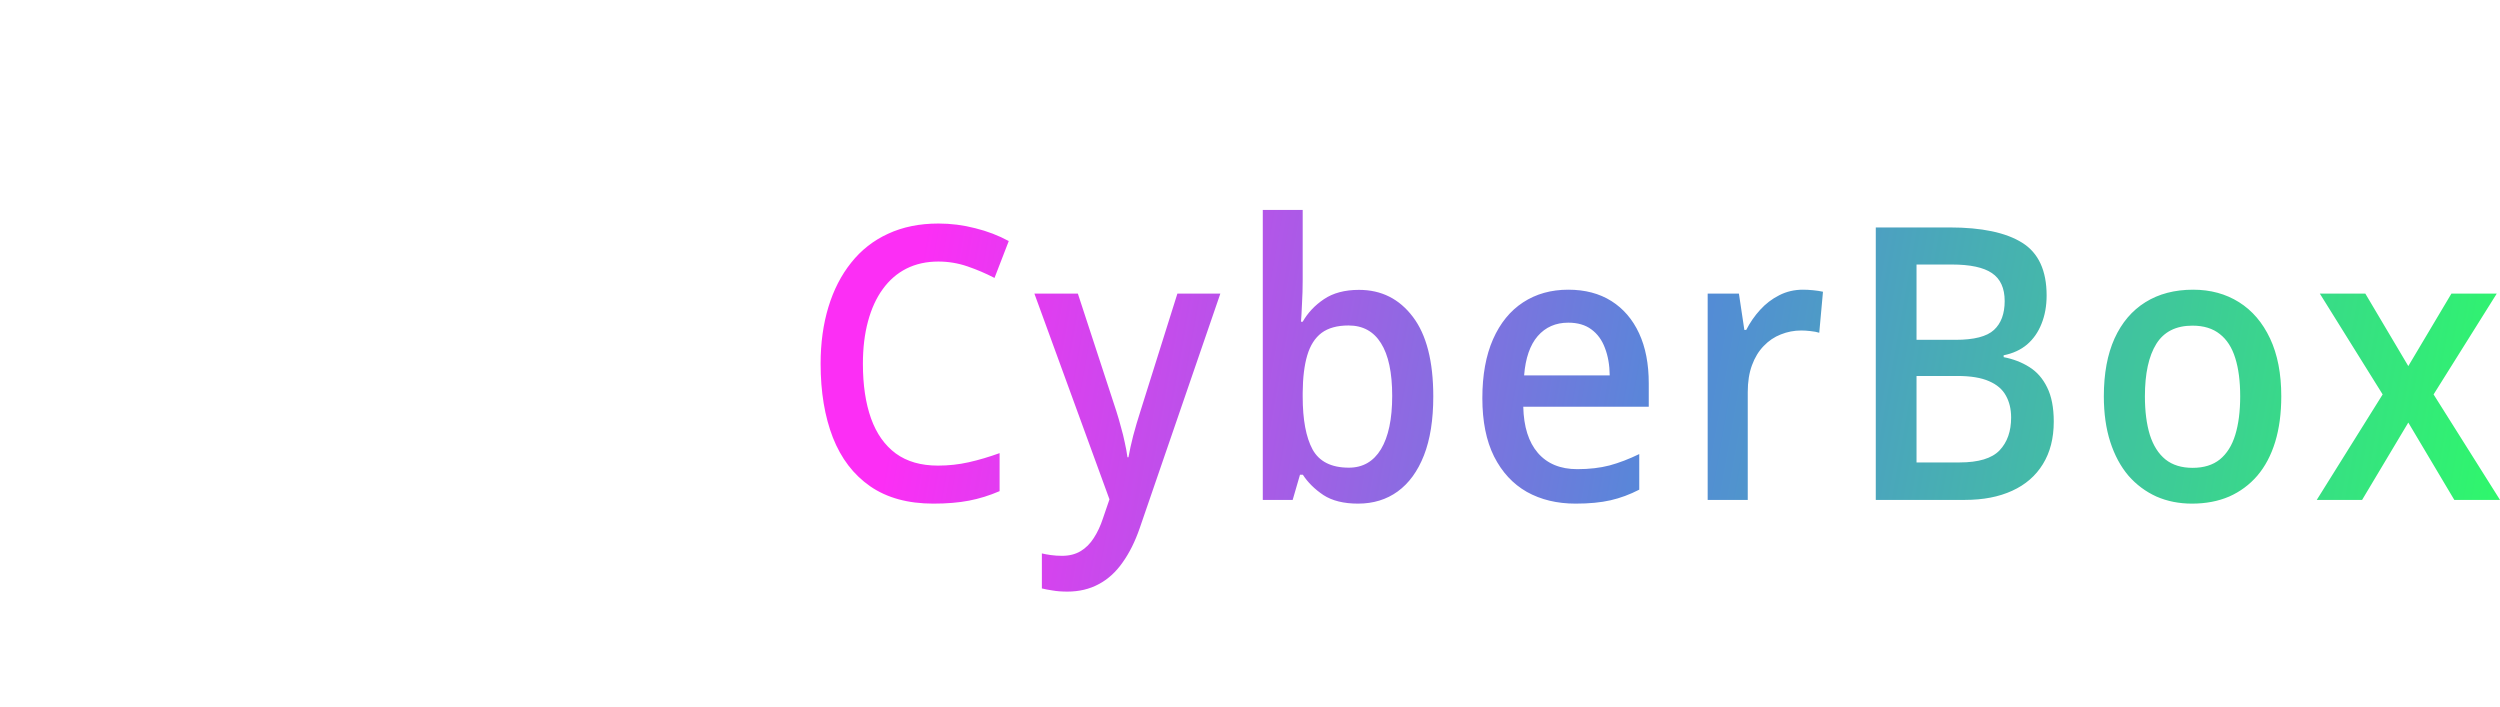
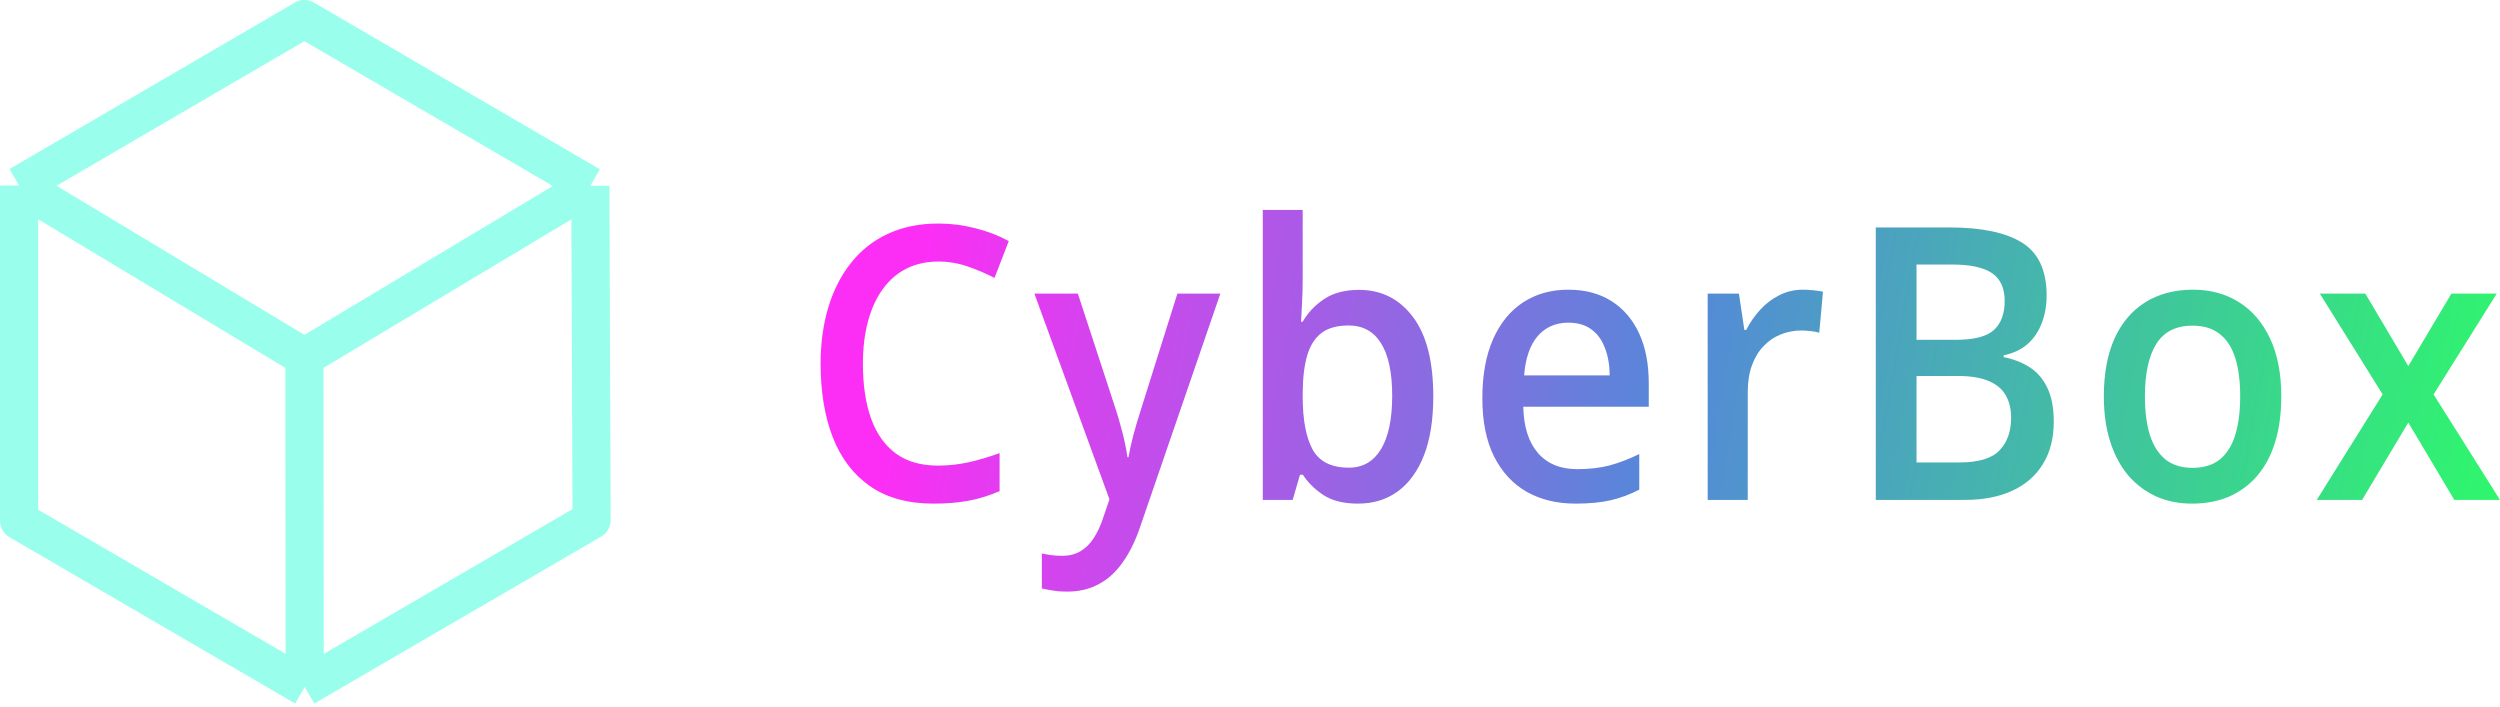
<svg xmlns="http://www.w3.org/2000/svg" width="131" height="37" viewBox="0 0 131 37" fill="none">
-   <g style="mix-blend-mode:soft-light">
+   <g>
    <path d="M30.933 9.735L15.95 1L1 9.721M30.933 9.735L15.95 18.712M30.933 9.735L31 27.252L15.967 36M15.95 18.712L1 9.721M15.95 18.712L15.967 36M1 9.721V27.285L15.967 36" stroke="#49FFDE" stroke-opacity="0.56" stroke-width="2" stroke-miterlimit="10" stroke-linejoin="round" />
  </g>
  <path d="M49.167 13.705C48.544 13.705 47.986 13.829 47.494 14.076C47.007 14.323 46.595 14.682 46.257 15.15C45.919 15.613 45.661 16.176 45.483 16.84C45.305 17.497 45.216 18.239 45.216 19.066C45.216 20.173 45.358 21.127 45.643 21.928C45.928 22.722 46.361 23.334 46.942 23.764C47.523 24.187 48.259 24.398 49.149 24.398C49.701 24.398 50.237 24.34 50.759 24.223C51.282 24.105 51.821 23.946 52.379 23.744V25.736C51.851 25.964 51.317 26.13 50.777 26.234C50.237 26.338 49.614 26.39 48.908 26.39C47.58 26.39 46.476 26.088 45.598 25.482C44.726 24.877 44.074 24.024 43.641 22.924C43.214 21.823 43 20.535 43 19.057C43 17.976 43.136 16.986 43.409 16.088C43.682 15.189 44.08 14.415 44.602 13.764C45.124 13.106 45.767 12.601 46.533 12.25C47.304 11.892 48.185 11.713 49.175 11.713C49.828 11.713 50.469 11.794 51.097 11.957C51.732 12.113 52.319 12.338 52.859 12.631L52.112 14.564C51.661 14.33 51.189 14.128 50.697 13.959C50.205 13.79 49.694 13.705 49.167 13.705ZM54.202 15.385H56.48L58.5 21.557C58.589 21.837 58.669 22.113 58.74 22.387C58.818 22.654 58.883 22.917 58.936 23.178C58.996 23.438 59.043 23.698 59.079 23.959H59.132C59.191 23.62 59.274 23.243 59.381 22.826C59.494 22.403 59.618 21.98 59.755 21.557L61.695 15.385H63.946L59.719 27.68C59.476 28.383 59.176 28.982 58.821 29.477C58.471 29.978 58.055 30.355 57.575 30.609C57.094 30.87 56.545 31 55.929 31C55.632 31 55.374 30.98 55.154 30.941C54.935 30.909 54.748 30.873 54.594 30.834V28.998C54.718 29.03 54.876 29.06 55.066 29.086C55.255 29.112 55.451 29.125 55.653 29.125C56.026 29.125 56.35 29.044 56.623 28.881C56.896 28.718 57.127 28.487 57.317 28.188C57.507 27.895 57.664 27.559 57.788 27.182L58.136 26.166L54.202 15.385ZM68.261 11V14.662C68.261 15.085 68.249 15.502 68.225 15.912C68.208 16.316 68.19 16.631 68.172 16.859H68.261C68.528 16.39 68.899 15.997 69.373 15.678C69.854 15.352 70.468 15.189 71.215 15.189C72.384 15.189 73.324 15.661 74.036 16.605C74.748 17.543 75.104 18.933 75.104 20.775C75.104 21.999 74.941 23.028 74.615 23.861C74.288 24.695 73.828 25.326 73.235 25.756C72.648 26.179 71.957 26.39 71.162 26.39C70.414 26.39 69.809 26.241 69.347 25.941C68.89 25.635 68.531 25.28 68.27 24.877H68.119L67.736 26.195H66.17V11H68.261ZM70.664 17.055C70.07 17.055 69.599 17.185 69.249 17.445C68.905 17.706 68.656 18.096 68.501 18.617C68.347 19.131 68.267 19.786 68.261 20.58V20.785C68.261 21.989 68.433 22.911 68.777 23.549C69.127 24.187 69.762 24.506 70.681 24.506C71.411 24.506 71.972 24.183 72.363 23.539C72.755 22.888 72.951 21.957 72.951 20.746C72.951 19.522 72.755 18.601 72.363 17.982C71.978 17.364 71.411 17.055 70.664 17.055ZM82.177 15.18C83.055 15.18 83.809 15.378 84.438 15.775C85.066 16.172 85.55 16.736 85.888 17.465C86.226 18.194 86.395 19.066 86.395 20.082V21.312H79.819C79.843 22.361 80.098 23.168 80.585 23.734C81.077 24.301 81.765 24.584 82.649 24.584C83.278 24.584 83.841 24.519 84.34 24.389C84.844 24.252 85.363 24.053 85.897 23.793V25.658C85.404 25.912 84.903 26.098 84.393 26.215C83.883 26.332 83.272 26.39 82.56 26.39C81.593 26.39 80.742 26.186 80.006 25.775C79.276 25.359 78.704 24.74 78.289 23.92C77.879 23.099 77.675 22.081 77.675 20.863C77.675 19.652 77.862 18.624 78.235 17.777C78.609 16.931 79.134 16.286 79.81 15.844C80.487 15.401 81.276 15.18 82.177 15.18ZM82.177 16.908C81.519 16.908 80.985 17.142 80.576 17.611C80.172 18.08 79.935 18.767 79.864 19.672H84.349C84.343 19.131 84.26 18.653 84.099 18.236C83.945 17.82 83.708 17.494 83.388 17.26C83.073 17.025 82.67 16.908 82.177 16.908ZM94.474 15.18C94.64 15.18 94.821 15.189 95.017 15.209C95.213 15.229 95.382 15.255 95.524 15.287L95.329 17.436C95.204 17.396 95.05 17.367 94.866 17.348C94.688 17.328 94.528 17.318 94.385 17.318C94.011 17.318 93.656 17.387 93.317 17.523C92.979 17.654 92.68 17.855 92.419 18.129C92.158 18.396 91.953 18.731 91.805 19.135C91.656 19.538 91.582 20.007 91.582 20.541V26.195H89.482V15.385H91.119L91.404 17.289H91.502C91.698 16.905 91.941 16.553 92.232 16.234C92.522 15.915 92.855 15.661 93.228 15.473C93.608 15.277 94.023 15.18 94.474 15.18ZM98.291 11.918H102.162C103.841 11.918 105.107 12.185 105.962 12.719C106.816 13.252 107.243 14.174 107.243 15.482C107.243 16.029 107.154 16.524 106.975 16.967C106.803 17.403 106.552 17.764 106.219 18.051C105.888 18.331 105.478 18.52 104.991 18.617V18.715C105.496 18.812 105.943 18.985 106.335 19.232C106.733 19.48 107.044 19.835 107.269 20.297C107.5 20.759 107.617 21.358 107.617 22.094C107.617 22.966 107.426 23.708 107.047 24.32C106.673 24.932 106.136 25.398 105.437 25.717C104.742 26.036 103.917 26.195 102.963 26.195H98.291V11.918ZM100.426 17.807H102.473C103.44 17.807 104.111 17.634 104.484 17.289C104.858 16.944 105.045 16.439 105.045 15.775C105.045 15.098 104.823 14.61 104.377 14.31C103.939 14.011 103.238 13.861 102.277 13.861H100.426V17.807ZM100.426 19.701V24.232H102.678C103.675 24.232 104.374 24.021 104.778 23.598C105.181 23.174 105.383 22.602 105.383 21.879C105.383 21.436 105.291 21.052 105.107 20.727C104.929 20.401 104.636 20.15 104.226 19.974C103.817 19.792 103.264 19.701 102.571 19.701H100.426ZM119.539 20.765C119.539 21.664 119.432 22.462 119.219 23.158C119.005 23.855 118.694 24.444 118.284 24.926C117.875 25.401 117.383 25.765 116.807 26.02C116.232 26.267 115.583 26.39 114.859 26.39C114.183 26.39 113.563 26.267 112.999 26.02C112.436 25.765 111.946 25.401 111.531 24.926C111.121 24.444 110.805 23.855 110.579 23.158C110.354 22.462 110.241 21.664 110.241 20.765C110.241 19.574 110.428 18.565 110.801 17.738C111.18 16.905 111.72 16.27 112.421 15.834C113.12 15.398 113.954 15.18 114.921 15.18C115.829 15.18 116.629 15.398 117.324 15.834C118.018 16.27 118.561 16.905 118.952 17.738C119.344 18.572 119.539 19.581 119.539 20.765ZM112.393 20.765C112.393 21.553 112.48 22.227 112.652 22.787C112.83 23.347 113.103 23.777 113.471 24.076C113.839 24.369 114.313 24.515 114.895 24.515C115.476 24.515 115.951 24.369 116.318 24.076C116.686 23.777 116.956 23.347 117.128 22.787C117.3 22.227 117.386 21.553 117.386 20.765C117.386 19.978 117.3 19.311 117.128 18.764C116.956 18.21 116.686 17.79 116.318 17.504C115.951 17.211 115.473 17.064 114.886 17.064C114.02 17.064 113.388 17.383 112.99 18.021C112.593 18.66 112.393 19.574 112.393 20.765ZM124.851 20.668L121.559 15.385H123.943L126.195 19.183L128.454 15.385H130.83L127.52 20.668L131 26.195H128.606L126.195 22.142L123.774 26.195H121.398L124.851 20.668Z" fill="url(#paint0_linear_0_1)" />
  <defs>
    <linearGradient id="paint0_linear_0_1" x1="49.8" y1="4.945" x2="135.223" y2="20.1" gradientUnits="userSpaceOnUse">
      <stop stop-color="#FC2EF5" />
      <stop offset="0.461" stop-color="#5489D8" />
      <stop offset="1" stop-color="#2CFF64" />
    </linearGradient>
  </defs>
</svg>
